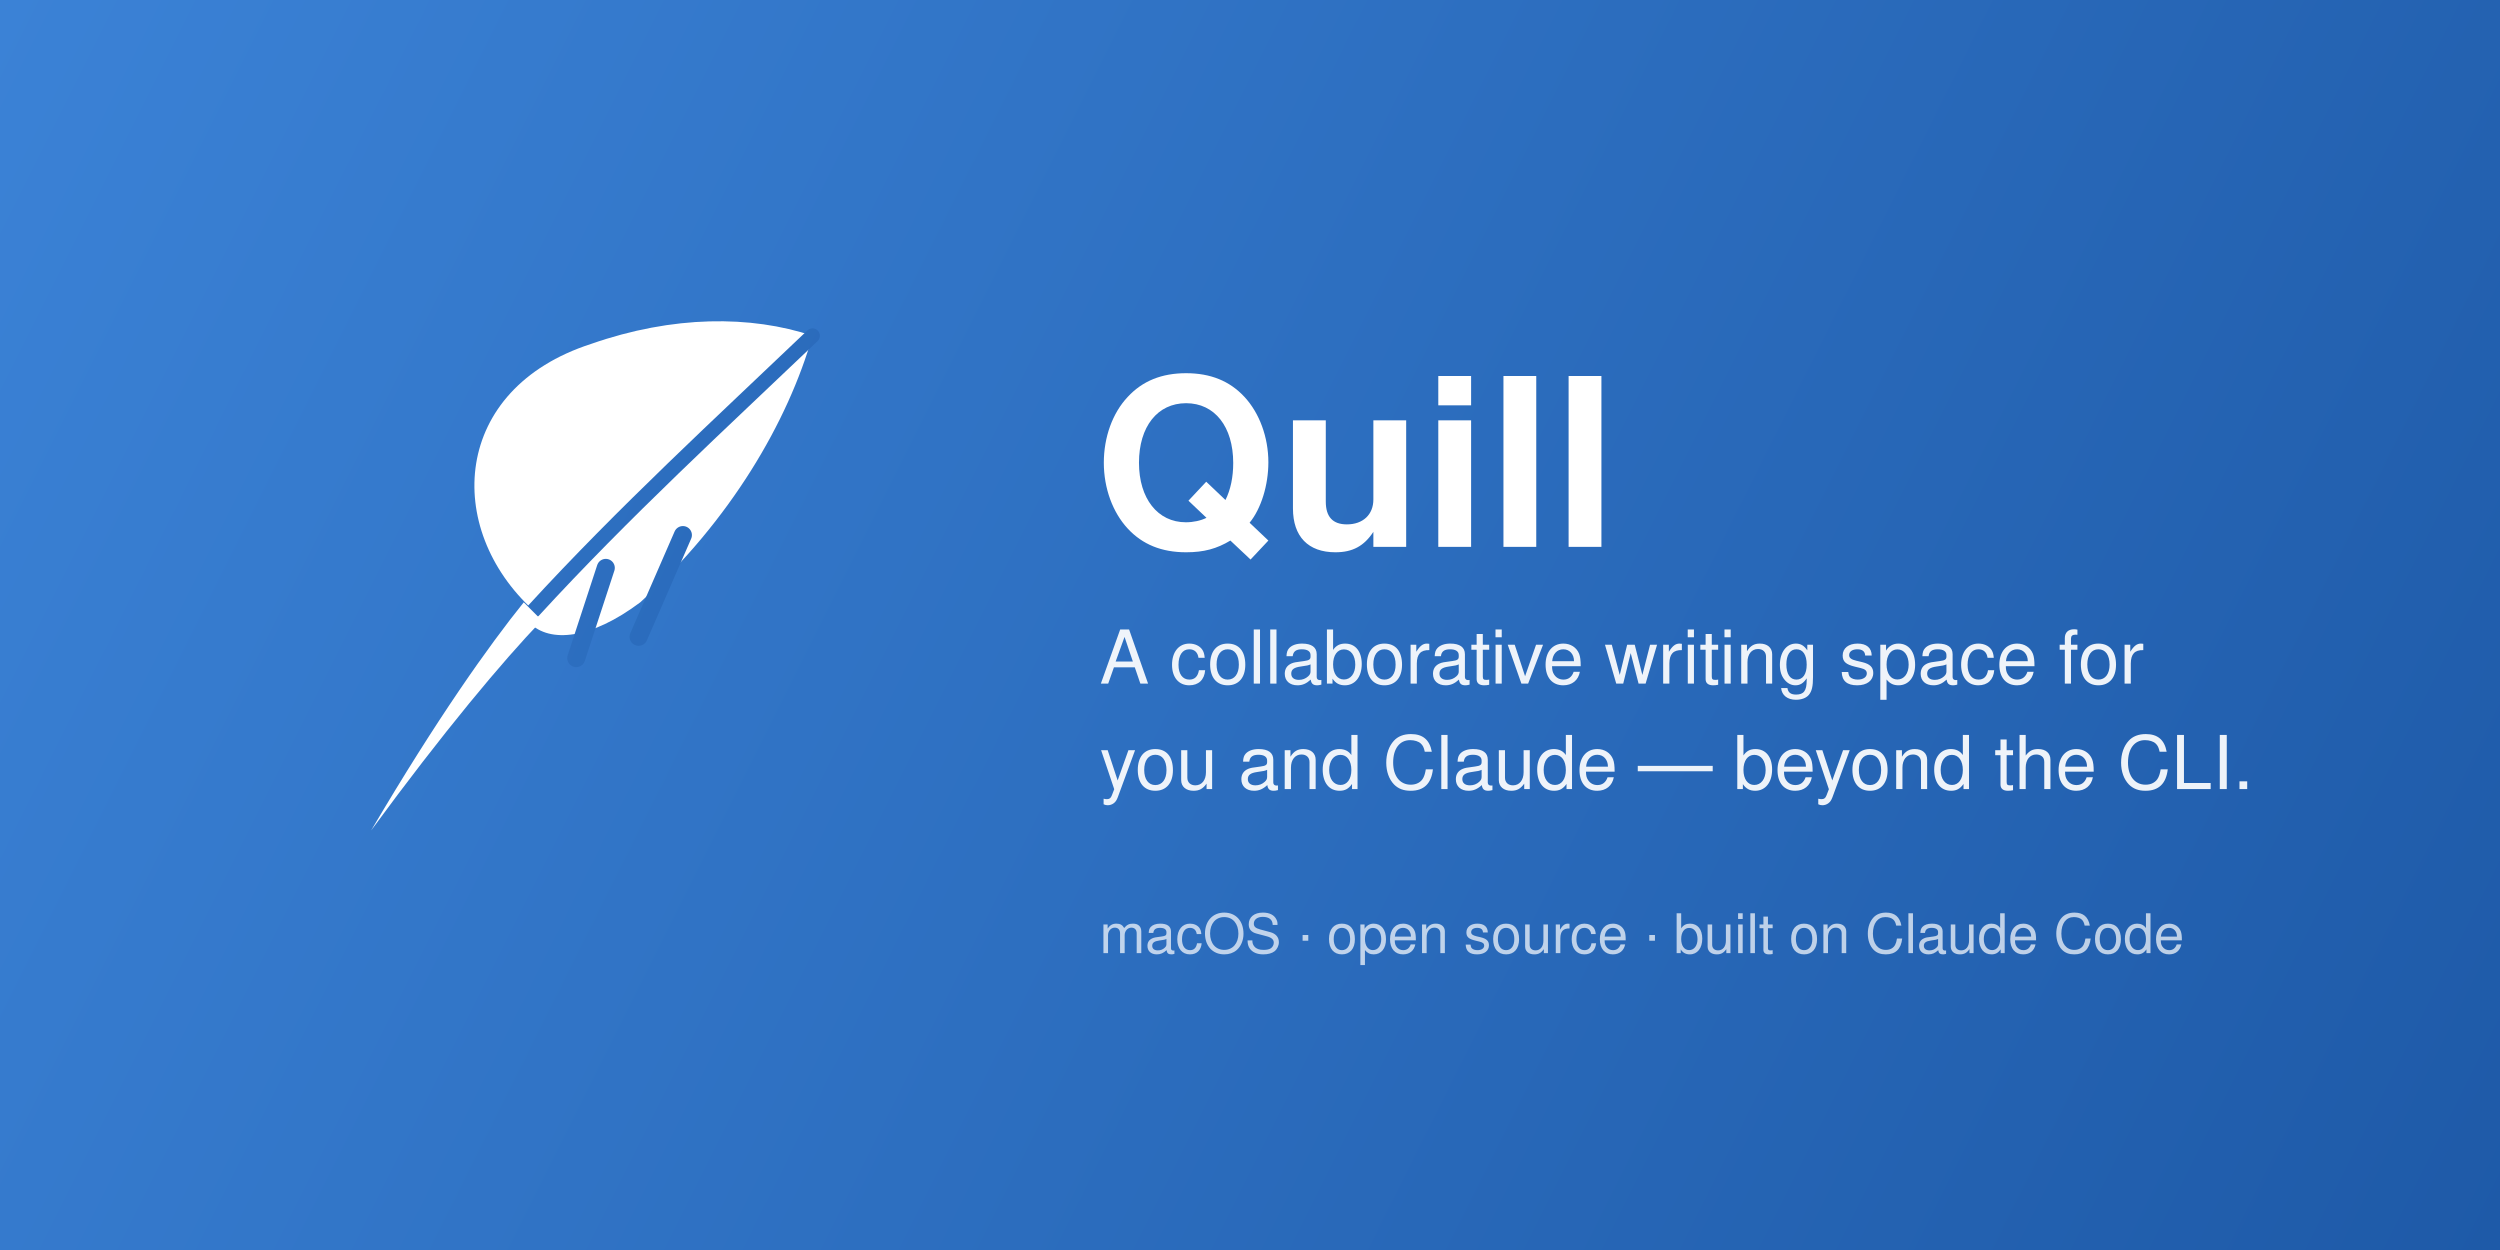
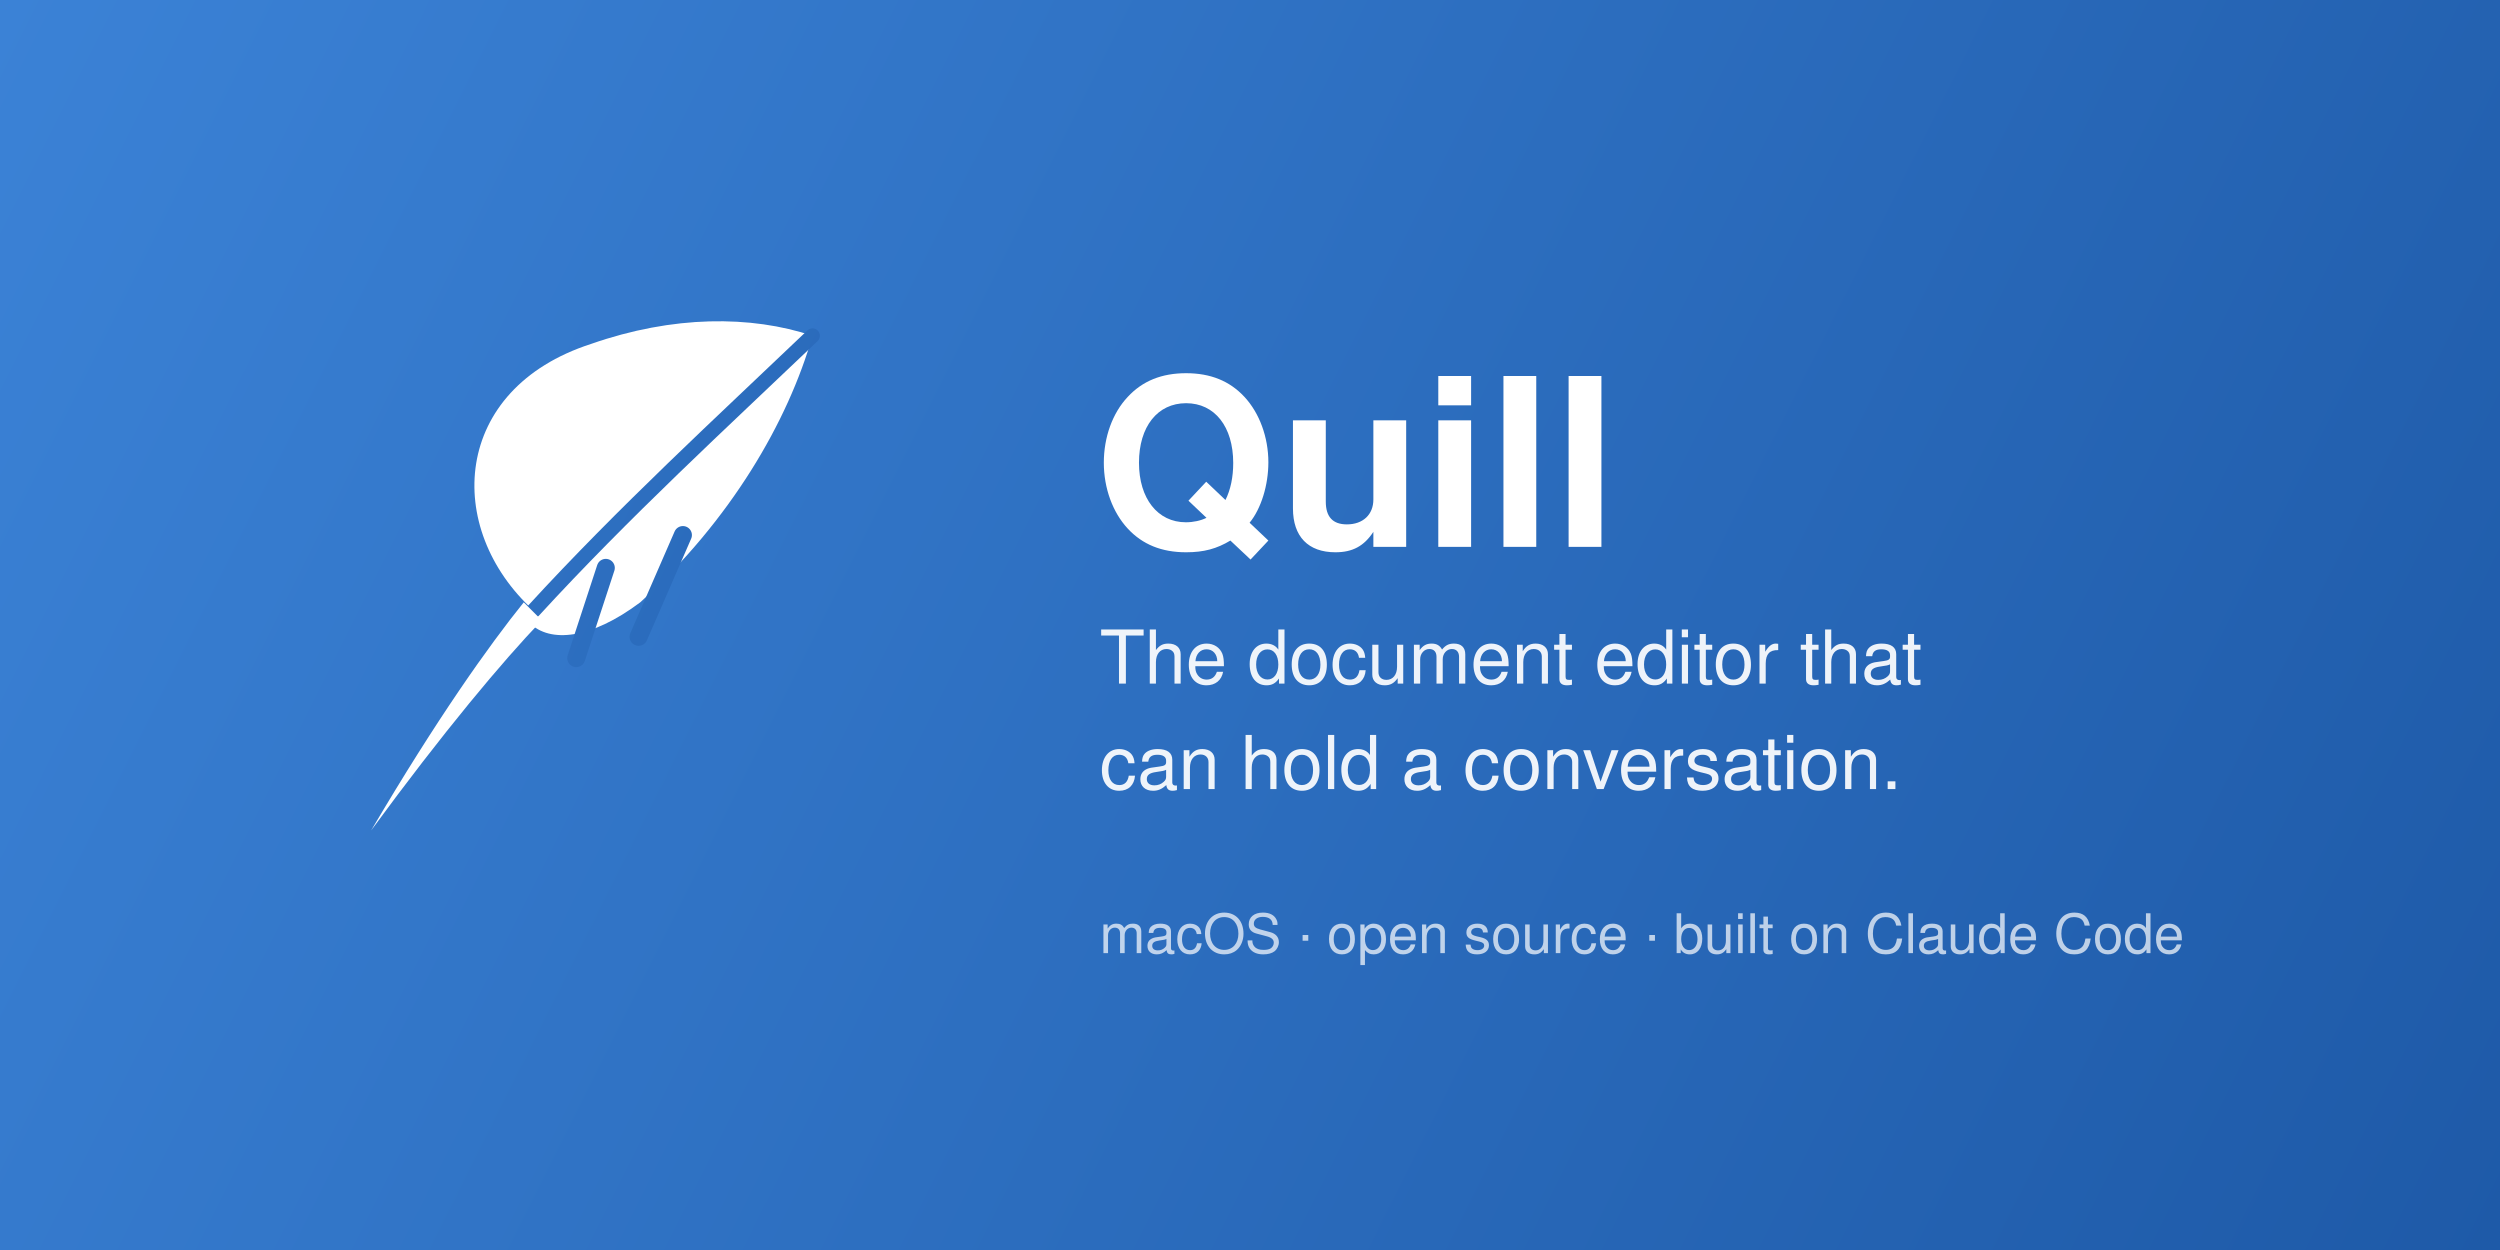
<svg xmlns="http://www.w3.org/2000/svg" width="1280" height="640" viewBox="0 0 1280 640">
  <defs>
    <linearGradient id="bg" x1="0" y1="0" x2="1280" y2="640" gradientUnits="userSpaceOnUse">
      <stop offset="0" stop-color="#3b82d6" />
      <stop offset="1" stop-color="#1e5aa8" />
    </linearGradient>
  </defs>
  <rect width="1280" height="640" fill="url(#bg)" />
  <g transform="translate(80 90) scale(0.42)">
    <path fill="#ffffff" d="M 460 530              C 350 430, 360 260, 530 205              C 630 170, 725 170, 800 195              C 770 300, 700 420, 590 520              C 530 565, 480 570, 455 545              Z" />
    <path d="M 460 530 C 570 410, 690 300, 800 195" stroke="url(#bg)" stroke-width="18" fill="none" stroke-linecap="round" />
    <g stroke="url(#bg)" stroke-width="22" stroke-linecap="round" fill="none">
      <line x1="588" y1="562" x2="642" y2="438" />
      <line x1="512" y1="588" x2="548" y2="478" />
    </g>
    <path fill="#ffffff" d="M 448 520              C 406 572, 342 662, 262 798              C 350 678, 422 592, 470 542              Z" />
  </g>
  <g fill="#ffffff" font-family="-apple-system, 'Helvetica Neue', Helvetica, Arial, sans-serif">
    <text x="560" y="280" font-size="120" font-weight="700">Quill</text>
-     <text x="563" y="350" font-size="38" opacity="0.92">A collaborative writing space for</text>
-     <text x="563" y="404" font-size="38" opacity="0.92">you and Claude — beyond the CLI.</text>
+     <text x="563" y="350" font-size="38" opacity="0.92">The document editor that</text>
+     <text x="563" y="404" font-size="38" opacity="0.92">can hold a conversation.</text>
    <text x="563" y="488" font-size="28" opacity="0.7">macOS · open source · built on Claude Code</text>
  </g>
</svg>
